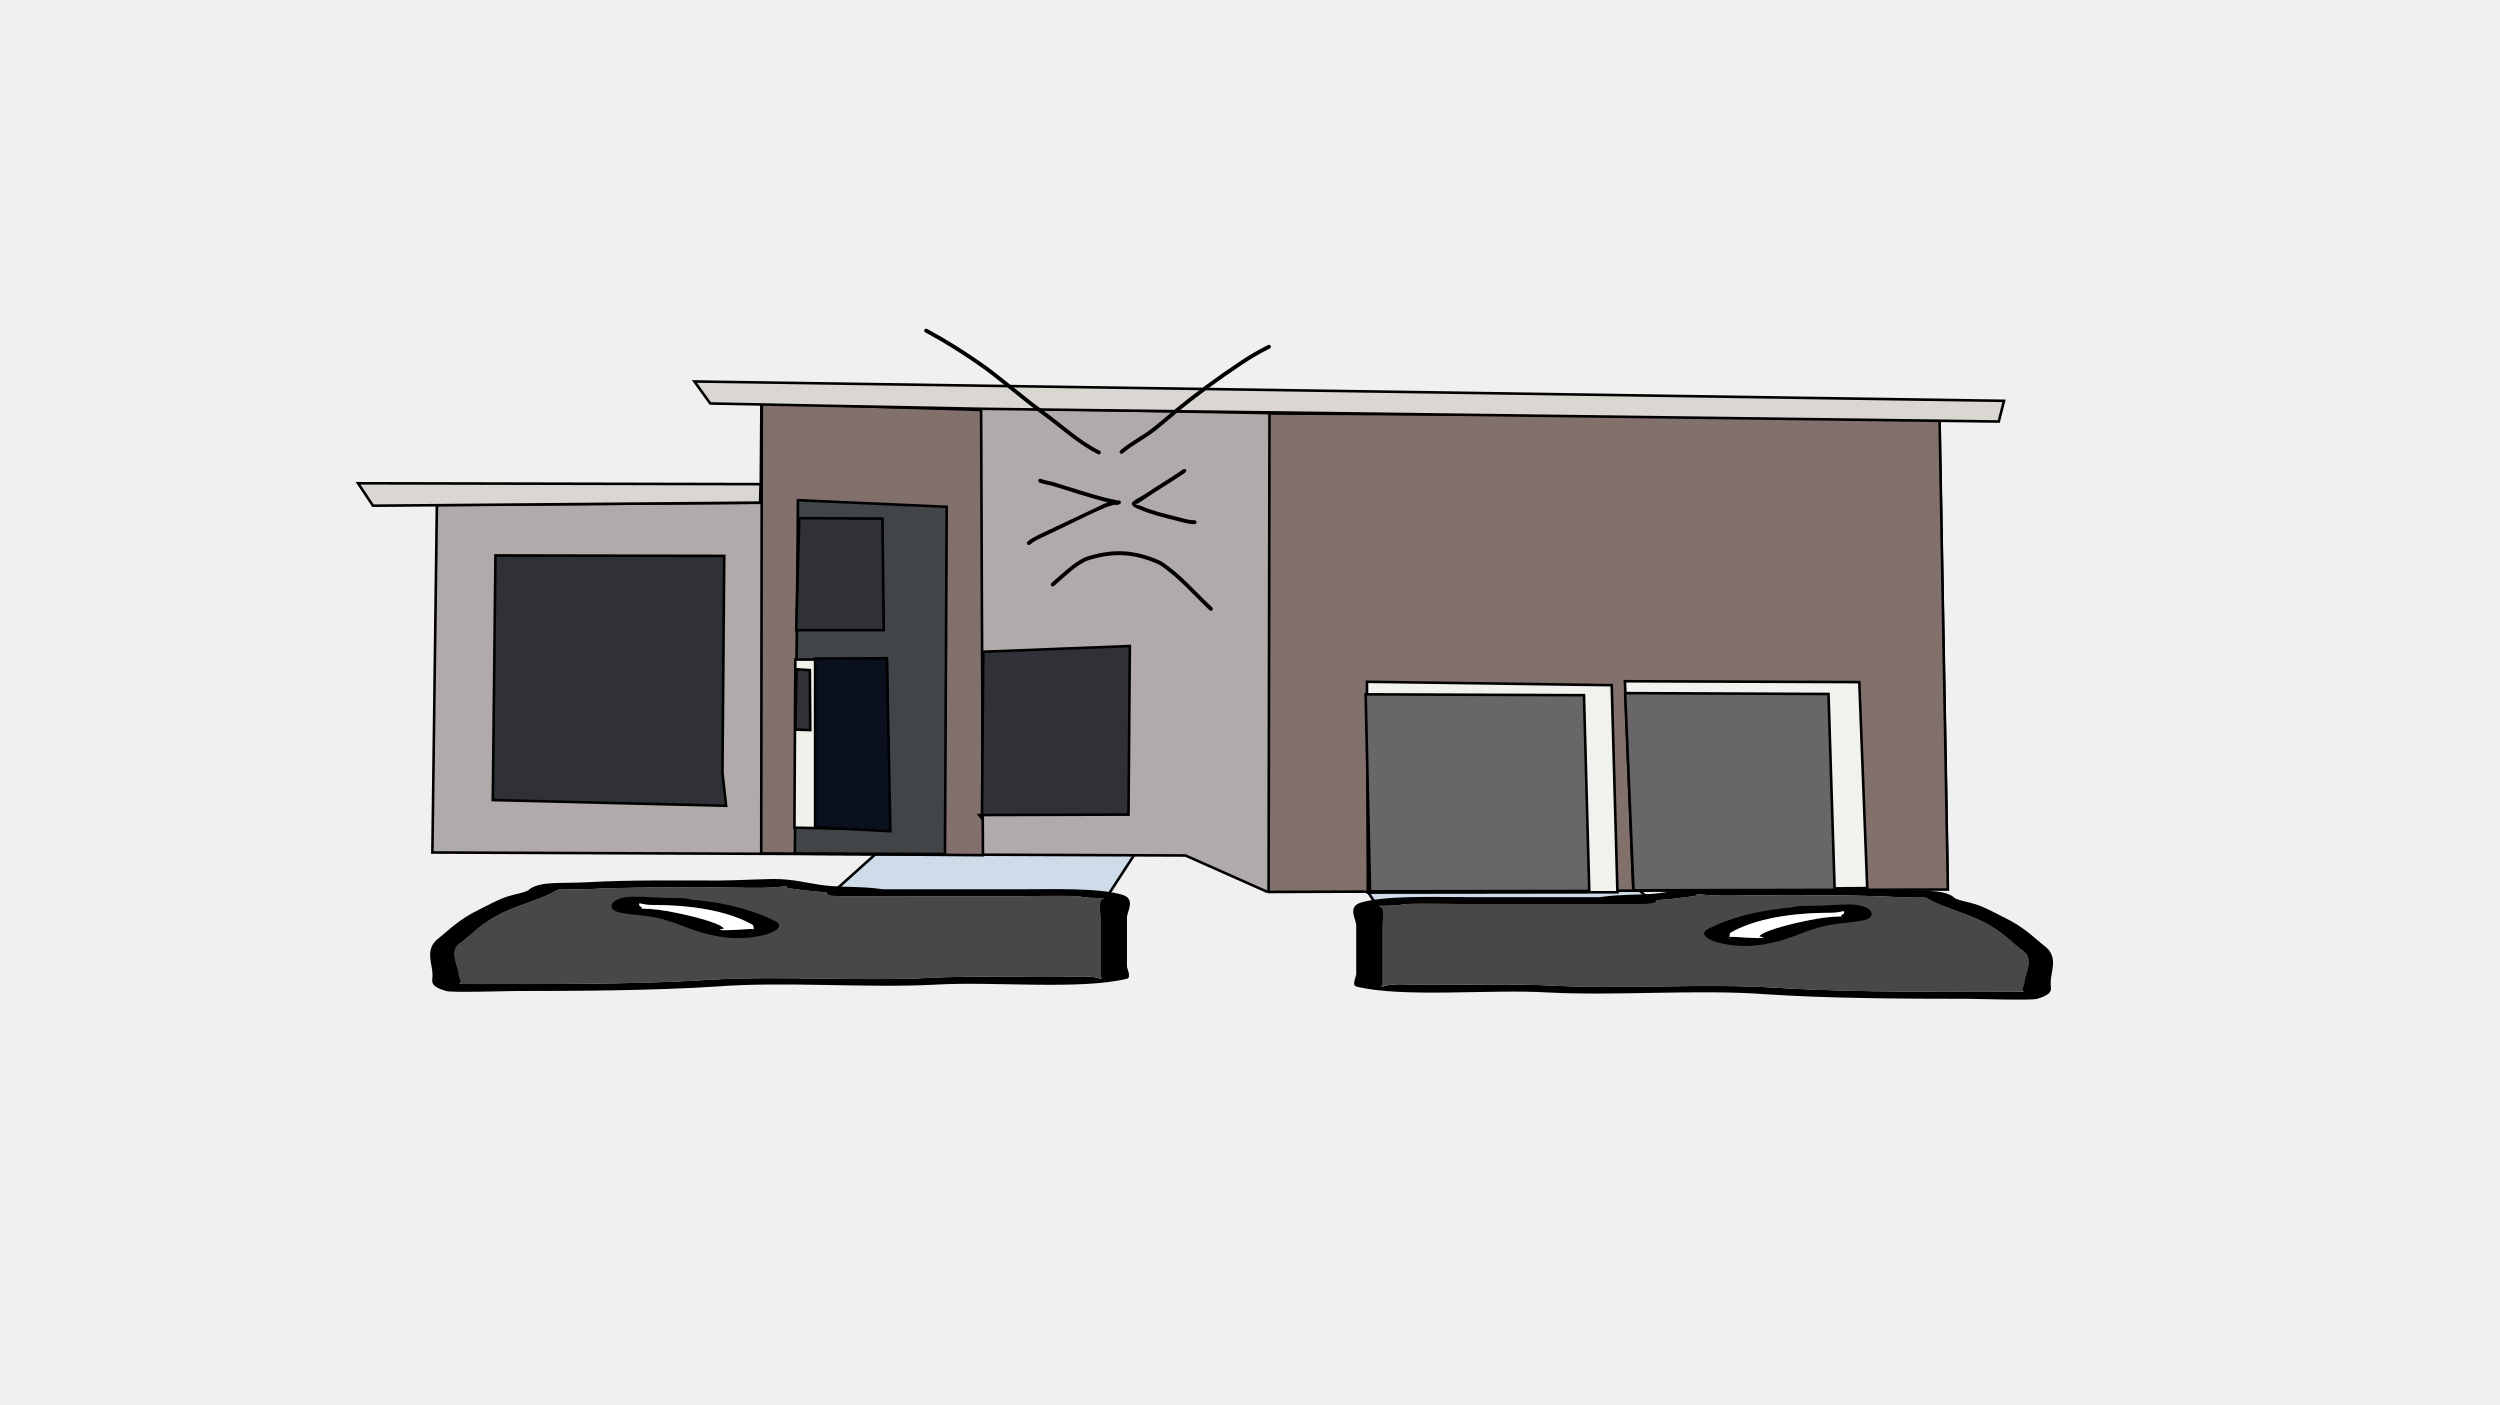
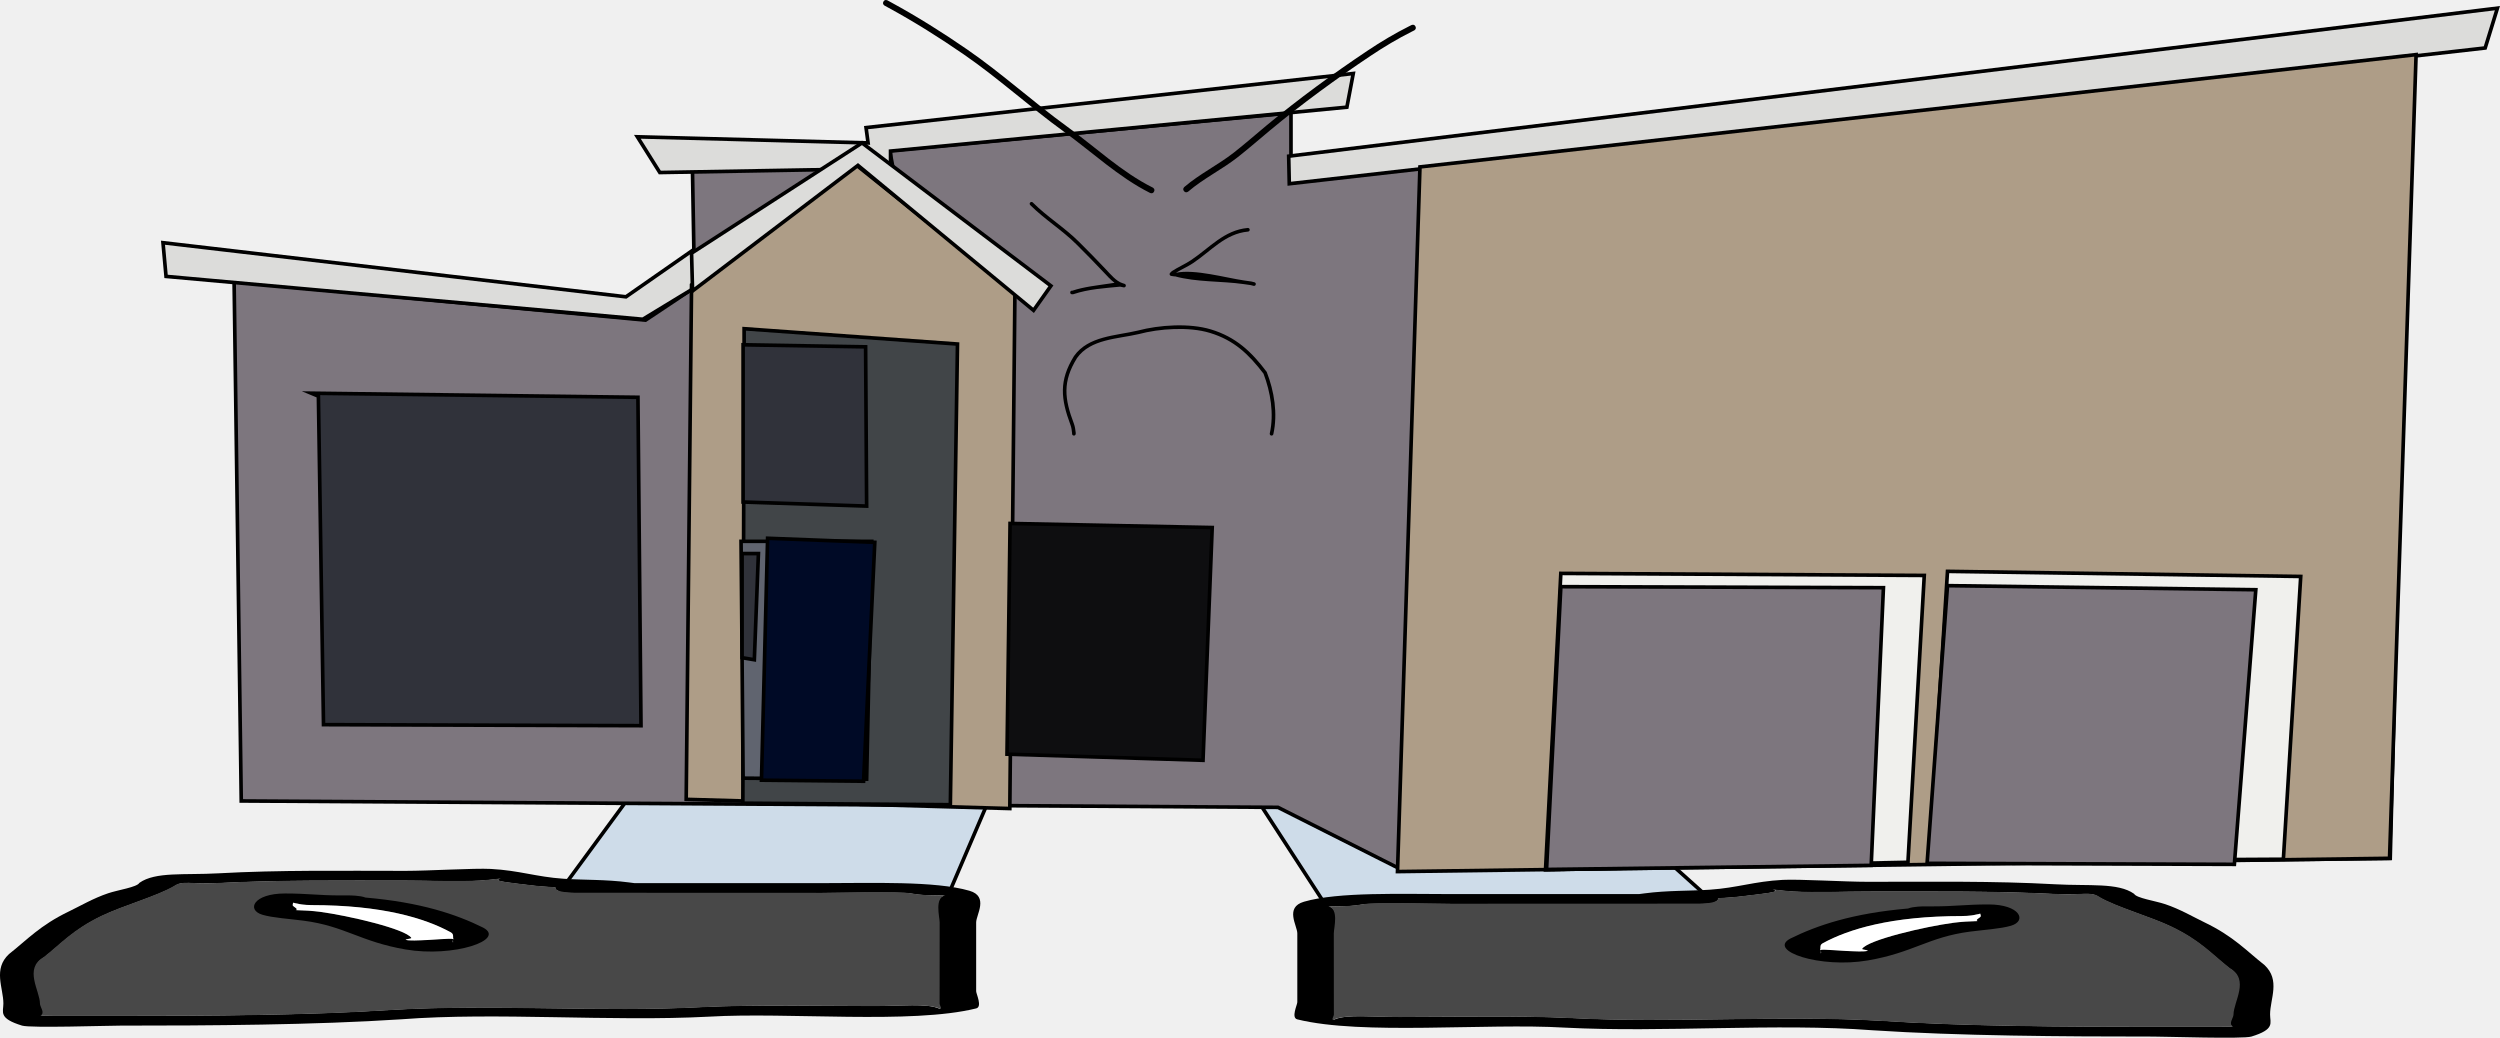
- <svg xmlns="http://www.w3.org/2000/svg" version="1.1" width="959.459" height="539.039" viewBox="0,0,959.459,539.039">
-   <g transform="translate(159.7297,89.51952)">
-     <g data-paper-data="{&quot;isPaintingLayer&quot;:true}" fill-rule="nonzero" stroke-linejoin="miter" stroke-miterlimit="10" stroke-dasharray="" stroke-dashoffset="0" style="mix-blend-mode: normal">
-       <path d="M-159.73,449.52v-539.039h959.459v539.039z" fill="none" stroke="#f00000" stroke-width="0" stroke-linecap="butt" />
-       <path d="M158.899,253.874l33.289,-29.892l93.013,-0.267l-19.582,30.159z" data-paper-data="{&quot;index&quot;:null}" fill="#cedce9" stroke="#000000" stroke-width="1" stroke-linecap="round" />
-       <path d="M367.931,256.874l-19.582,-30.159l93.013,0.267l33.289,29.892z" data-paper-data="{&quot;index&quot;:null}" fill="#cedce9" stroke="#000000" stroke-width="1" stroke-linecap="round" />
-       <path d="M483.498,255.307c-2.517,0.331 -4.992,0.52 -7.442,0.656c0.017,0.051 0.025,0.104 0.025,0.159c0,1.346 -5.125,1.346 -5.125,1.346c-22.636,0 -45.271,0 -67.907,0c-5.825,0 -20.318,-0.611 -24.615,0.194c-2.475,0.464 -4.246,0.418 -7.417,0.479c-0.358,0.007 -1.009,0.022 -1.584,0.031c3.066,0.575 1.584,5.888 1.584,7.373c0,6.282 0,12.563 0,18.845c0,1.122 0,2.243 0,3.365c0,0.449 -0.901,1.727 0,1.346c3.429,-1.45 10.122,-0.67 17.938,-0.673c15.406,-0.005 31.9,-0.438 47.031,0.29c27.631,1.451 57.338,-0.868 84.748,0.75c23.085,1.516 50.72,1.652 74.505,1.652c5.979,0 11.958,0 17.938,0c0.9,0 2.312,-0.032 3.775,-0.067c-1.471,-0.691 0.069,-2.36 0.069,-3.298c0,-3.505 4.473,-9.55 -1.018,-12.698c-4.852,-3.823 -7.922,-7.505 -15.837,-11.318c-5.84,-2.813 -14.932,-5.307 -19.764,-8.102c-2.343,-1.666 -4.44,-0.475 -12.069,-0.861c-16.881,-0.853 -33.812,-0.673 -51.251,-0.673c-6.357,0 -14.34,0.339 -20.5,0c-1.3,-0.072 -3.744,-0.338 -5.576,-0.555c3.35,0.68 -4.295,1.337 -7.507,1.759zM403.049,254.776c17.107,0 34.215,0 51.322,0c0.494,-0.065 0.987,-0.13 1.48,-0.194c6.5,-0.854 12.369,-0.627 17.938,-1.01c7.589,-0.521 12.129,-2.275 19.959,-2.692c4.498,-0.24 16.957,0.531 23.333,0.531c17.29,0 34.561,-0.26 51.251,0.673c9.376,0.524 17.299,-0.497 21.684,2.62c0.646,1.184 5.82,1.924 8.526,2.835c4.135,1.392 7.591,3.454 10.791,4.995c7.932,3.821 11.42,7.752 16.393,11.67c4.445,4.131 1.544,9.253 1.544,13.55c0,2.376 1.426,4.05 -5.125,6.057c-2.284,0.7 -23.388,0 -26.907,0c-24.533,0 -53.197,-0.171 -76.991,-1.733c-26.139,-2.007 -57.254,0.698 -84.272,-0.721c-21.772,-1.288 -55.379,2.143 -73.209,-2.257c-1.765,-0.436 0,-3.994 0,-4.711c0,-6.282 0,-12.563 0,-18.845c0,-2.1 -3.525,-7.114 1.822,-8.678c9.331,-2.729 26.795,-2.09 40.459,-2.09z" data-paper-data="{&quot;index&quot;:null}" fill="#000000" stroke="none" stroke-width="1" stroke-linecap="butt" />
-       <path d="M475.984,255.898c2.45,-0.136 4.955,-0.327 7.472,-0.658c3.213,-0.422 10.888,-1.08 7.538,-1.76c1.832,0.218 4.296,0.484 5.596,0.555c6.16,0.339 14.215,0.003 20.572,0.003c17.439,0 34.48,-0.161 51.36,0.692c7.629,0.385 9.742,-0.8 12.085,0.866c4.832,2.795 13.962,5.309 19.802,8.122c7.915,3.813 10.995,7.52 15.848,11.343c5.491,3.149 0.994,9.217 0.994,12.722c0,0.938 -1.55,2.613 -0.079,3.303c-1.462,0.035 -2.877,0.068 -3.777,0.068c-5.979,0 -11.969,0.004 -17.948,0.004c-23.785,0 -51.531,-0.113 -74.617,-1.629c-27.41,-1.617 -57.389,0.689 -85.019,-0.763c-15.131,-0.728 -31.672,-0.311 -47.078,-0.305c-7.815,0.003 -14.514,-0.78 -17.944,0.67c-0.901,0.381 -0.004,-0.899 -0.004,-1.348c0,-1.122 -0.009,-2.249 -0.009,-3.371c0,-6.282 -0.011,-12.601 -0.011,-18.882c0,-1.485 1.498,-6.811 -1.569,-7.386c0.575,-0.009 1.227,-0.024 1.585,-0.031c3.171,-0.061 4.946,-0.017 7.421,-0.481c4.296,-0.805 18.803,-0.201 24.628,-0.201c22.636,0 45.392,-0.027 68.028,-0.027c0,0 5.15,-0.002 5.15,-1.348c0,-0.055 -0.008,-0.108 -0.025,-0.159z" data-paper-data="{&quot;noHover&quot;:false,&quot;origItem&quot;:[&quot;Path&quot;,{&quot;applyMatrix&quot;:true,&quot;segments&quot;:[[[579.60736,595.76373],[0.95609,-0.20262],[0.00646,0.07548]],[[579.61718,596],[0,-0.08208],[0,2]],[[577.61718,598],[0,0],[-8.83333,0]],[[551.11718,598],[8.83333,0],[-2.27308,0]],[[541.51161,598.28885],[1.67648,-1.19621],[-0.96568,0.68904]],[[538.61718,599],[1.23739,-0.09027],[-0.13966,0.01019]],[[537.99901,599.04541],[0.22447,-0.0134],[1.19653,0.85421]],[[538.61718,610],[0,-2.20646],[0,9.33333]],[[538.61718,638],[0,-9.33333],[0,1.66667]],[[538.61718,643],[0,-1.66667],[0,0.66667]],[[538.61718,645],[-0.35177,0.56631],[1.33831,-2.15456]],[[545.61718,644],[-3.04994,0.00386],[6.01206,-0.00761]],[[563.97058,644.43107],[-5.90478,-1.08158],[10.78253,2.15651]],[[597.04254,645.54479],[-10.6965,-2.40266],[9.00888,2.25222]],[[626.11718,648],[-9.28168,0],[2.33333,0]],[[633.11718,648],[-2.33333,0],[0.35109,0]],[[634.59021,647.90091],[-0.5707,0.05184],[-0.57412,-1.02596]],[[634.61718,643],[0,1.39387],[0,-5.20707]],[[634.21982,624.13246],[2.14282,4.67827],[-1.8936,-5.6808]],[[628.03948,607.31672],[3.08887,5.66543],[-2.2791,-4.1802]],[[620.32688,595.27881],[1.8857,4.15235],[-0.91417,-2.47477]],[[615.61718,594],[2.9771,0.57275],[-6.58756,-1.26734]],[[595.61718,593],[6.8054,0],[-2.48058,0]],[[587.61718,593],[2.40395,0.50364],[-0.50743,-0.10631]],[[585.44122,592.1748],[0.71481,0.32365],[1.30749,1.01011]],[[582.51161,594.78885],[1.25365,-0.62682],[-0.98239,0.4912]]],&quot;closed&quot;:true}],&quot;index&quot;:null}" fill="#484848" stroke="none" stroke-width="1" stroke-linecap="butt" />
-       <path d="M547.832,260.833c0,-0.156 -0.071,-0.417 -0.139,-0.674c-0.264,0.104 -0.658,0.193 -1.164,0.269c-1.518,0.406 -3.822,0.406 -3.822,0.406c-19.521,0 -30.797,3.573 -37.698,7.332c-0.812,0.426 -0.74,0.94 -0.74,1.417c0,0.136 -0.049,0.351 -0.103,0.574c0.052,-0.072 0.18,-0.131 0.443,-0.169c1.159,-0.167 11.237,0.857 12.473,0.267c0.372,-0.177 -1.823,-0.21 -1.702,-0.41c1.489,-2.455 17.275,-6.169 25.035,-7.188c2.013,-0.264 4.278,-0.397 6.531,-0.458c-0.881,-0.36 0.886,-0.912 0.886,-1.366zM504.138,270.268c-0.116,0.479 -0.219,0.936 0.13,0.66c0.239,-0.188 -0.106,-0.453 -0.13,-0.66zM495.841,266.961c7.325,-3.627 17.067,-6.934 32.248,-8.235c1.426,-0.585 4.368,-0.585 4.368,-0.585h2.563c5.802,0 8.872,-0.531 15.105,-0.531c8.655,0 10.662,4.52 6.136,5.844c-2.856,0.835 -7.437,1.109 -11.261,1.612c-11.317,1.486 -15.516,5.757 -27.917,7.882c-13.143,2.252 -27.613,-2.639 -21.24,-5.986z" data-paper-data="{&quot;index&quot;:null}" fill="#000000" stroke="none" stroke-width="1" stroke-linecap="butt" />
-       <path d="M547.883,260.114c0.068,0.257 0.151,0.522 0.151,0.678c0,0.455 -1.746,1.015 -0.865,1.375c-2.252,0.061 -4.531,0.188 -6.544,0.453c-7.76,1.019 -23.623,4.714 -25.111,7.169c-0.121,0.2 1.83,0.351 1.458,0.528c-1.237,0.589 -11.401,-0.452 -12.56,-0.285c-0.262,0.038 -0.39,0.097 -0.442,0.169c0.054,-0.223 0.094,-0.442 0.094,-0.577c0,-0.477 -0.094,-1 0.718,-1.426c6.901,-3.759 18.583,-7.411 38.105,-7.411c0,0 2.314,0.003 3.833,-0.403c0.506,-0.076 0.9,-0.164 1.164,-0.269z" data-paper-data="{&quot;noHover&quot;:false,&quot;origItem&quot;:[&quot;Path&quot;,{&quot;applyMatrix&quot;:true,&quot;segments&quot;:[[[607.563,601.99816],[0.02649,0.38155],[-0.10299,0.15484]],[[607.10872,602.39727],[0.1976,-0.11227],[-0.59254,0.60273]],[[605.61718,603],[0,0],[-7.618,0]],[[590.90604,613.89443],[2.69308,-5.58508],[-0.31682,0.63364]],[[590.61718,616],[0,-0.70843],[0,0.20156]],[[590.57685,616.85325],[0.02106,-0.33136],[0.02013,-0.10671]],[[590.74964,616.60263],[-0.10238,0.05628],[0.45234,-0.24865]],[[595.61718,617],[-0.48256,0.87548],[0.14503,-0.26312]],[[594.95308,616.3906],[-0.04725,0.29671],[0.58086,-3.64773]],[[604.72276,605.71115],[-3.02833,1.51416],[0.78545,-0.39273]],[[607.27135,605.03032],[-0.87898,0.0905],[-0.34365,-0.53523]],[[607.61718,603],[0,0.6759],[0,-0.23192]]],&quot;closed&quot;:true}],&quot;index&quot;:null}" fill="#ffffff" stroke="none" stroke-width="1" stroke-linecap="butt" />
-       <g stroke="none" stroke-width="1" stroke-linecap="butt">
-         <path d="M150.051,252.307c-3.212,-0.422 -10.858,-1.08 -7.507,-1.759c-1.832,0.218 -4.276,0.484 -5.576,0.555c-6.16,0.339 -14.144,0 -20.5,0c-17.439,0 -34.37,-0.18 -51.251,0.673c-7.629,0.385 -9.726,-0.805 -12.069,0.861c-4.832,2.795 -13.924,5.289 -19.764,8.102c-7.915,3.813 -10.985,7.494 -15.837,11.318c-5.491,3.149 -1.018,9.194 -1.018,12.698c0,0.938 1.54,2.608 0.069,3.298c1.462,0.035 2.875,0.067 3.775,0.067c5.979,0 11.958,0 17.938,0c23.785,0 51.419,-0.137 74.505,-1.652c27.41,-1.617 57.117,0.702 84.748,-0.75c15.131,-0.728 31.625,-0.295 47.031,-0.29c7.816,0.003 14.508,-0.777 17.938,0.673c0.901,0.381 0,-0.897 0,-1.346c0,-1.122 0,-2.243 0,-3.365c0,-6.282 0,-12.563 0,-18.845c0,-1.485 -1.482,-6.798 1.584,-7.373c-0.575,-0.009 -1.226,-0.024 -1.584,-0.031c-3.171,-0.061 -4.942,-0.015 -7.417,-0.479c-4.296,-0.805 -18.79,-0.194 -24.615,-0.194c-22.636,0 -45.271,0 -67.907,0c0,0 -5.125,0 -5.125,-1.346c0,-0.055 0.009,-0.108 0.025,-0.159c-2.45,-0.136 -4.925,-0.326 -7.442,-0.656zM230.5,251.776c13.664,0 31.128,-0.639 40.459,2.09c5.347,1.564 1.822,6.578 1.822,8.678c0,6.282 0,12.563 0,18.845c0,0.717 1.765,4.276 0,4.711c-17.83,4.4 -51.436,0.969 -73.209,2.257c-27.018,1.419 -58.133,-1.285 -84.272,0.721c-23.793,1.562 -52.458,1.733 -76.991,1.733c-3.519,0 -24.622,0.7 -26.907,0c-6.551,-2.007 -5.125,-3.682 -5.125,-6.057c0,-4.297 -2.9,-9.419 1.544,-13.55c4.973,-3.919 8.461,-7.849 16.393,-11.67c3.2,-1.541 6.656,-3.603 10.791,-4.995c2.706,-0.911 7.879,-1.651 8.526,-2.835c4.385,-3.117 12.308,-2.096 21.684,-2.62c16.69,-0.933 33.961,-0.673 51.251,-0.673c6.376,0 18.835,-0.771 23.333,-0.531c7.83,0.417 12.37,2.171 19.959,2.692c5.569,0.382 11.438,0.156 17.938,1.01c0.493,0.065 0.987,0.13 1.48,0.194c17.107,0 34.215,0 51.322,0z" data-paper-data="{&quot;index&quot;:null}" fill="#000000" />
-         <path d="M157.565,252.898c-0.017,0.051 -0.025,0.104 -0.025,0.159c0,1.346 5.15,1.348 5.15,1.348c22.636,0 45.392,0.027 68.028,0.027c5.825,0 20.332,-0.604 24.628,0.201c2.475,0.464 4.25,0.42 7.421,0.481c0.358,0.007 1.009,0.022 1.585,0.031c-3.066,0.575 -1.569,5.901 -1.569,7.386c0,6.282 -0.011,12.601 -0.011,18.882c0,1.122 -0.009,2.249 -0.009,3.371c0,0.449 0.898,1.729 -0.004,1.348c-3.429,-1.45 -10.128,-0.668 -17.944,-0.67c-15.406,-0.005 -31.947,-0.422 -47.078,0.305c-27.631,1.451 -57.609,-0.854 -85.019,0.763c-23.085,1.516 -50.832,1.629 -74.617,1.629c-5.979,0 -11.969,-0.004 -17.948,-0.004c-0.9,0 -2.314,-0.033 -3.777,-0.068c1.471,-0.691 -0.079,-2.365 -0.079,-3.303c0,-3.505 -4.497,-9.573 0.994,-12.722c4.852,-3.823 7.932,-7.53 15.848,-11.343c5.84,-2.813 14.97,-5.327 19.802,-8.122c2.343,-1.666 4.456,-0.48 12.085,-0.866c16.881,-0.853 33.921,-0.692 51.36,-0.692c6.357,0 14.411,0.336 20.572,-0.003c1.3,-0.072 3.764,-0.338 5.596,-0.555c-3.351,0.68 4.325,1.338 7.538,1.76c2.517,0.331 5.022,0.522 7.472,0.658z" data-paper-data="{&quot;noHover&quot;:false,&quot;origItem&quot;:[&quot;Path&quot;,{&quot;applyMatrix&quot;:true,&quot;segments&quot;:[[[579.60736,595.76373],[0.95609,-0.20262],[0.00646,0.07548]],[[579.61718,596],[0,-0.08208],[0,2]],[[577.61718,598],[0,0],[-8.83333,0]],[[551.11718,598],[8.83333,0],[-2.27308,0]],[[541.51161,598.28885],[1.67648,-1.19621],[-0.96568,0.68904]],[[538.61718,599],[1.23739,-0.09027],[-0.13966,0.01019]],[[537.99901,599.04541],[0.22447,-0.0134],[1.19653,0.85421]],[[538.61718,610],[0,-2.20646],[0,9.33333]],[[538.61718,638],[0,-9.33333],[0,1.66667]],[[538.61718,643],[0,-1.66667],[0,0.66667]],[[538.61718,645],[-0.35177,0.56631],[1.33831,-2.15456]],[[545.61718,644],[-3.04994,0.00386],[6.01206,-0.00761]],[[563.97058,644.43107],[-5.90478,-1.08158],[10.78253,2.15651]],[[597.04254,645.54479],[-10.6965,-2.40266],[9.00888,2.25222]],[[626.11718,648],[-9.28168,0],[2.33333,0]],[[633.11718,648],[-2.33333,0],[0.35109,0]],[[634.59021,647.90091],[-0.5707,0.05184],[-0.57412,-1.02596]],[[634.61718,643],[0,1.39387],[0,-5.20707]],[[634.21982,624.13246],[2.14282,4.67827],[-1.8936,-5.6808]],[[628.03948,607.31672],[3.08887,5.66543],[-2.2791,-4.1802]],[[620.32688,595.27881],[1.8857,4.15235],[-0.91417,-2.47477]],[[615.61718,594],[2.9771,0.57275],[-6.58756,-1.26734]],[[595.61718,593],[6.8054,0],[-2.48058,0]],[[587.61718,593],[2.40395,0.50364],[-0.50743,-0.10631]],[[585.44122,592.1748],[0.71481,0.32365],[1.30749,1.01011]],[[582.51161,594.78885],[1.25365,-0.62682],[-0.98239,0.4912]]],&quot;closed&quot;:true}],&quot;index&quot;:null}" fill="#484848" />
-         <path d="M85.718,257.833c0,0.455 1.767,1.006 0.886,1.366c2.252,0.061 4.518,0.194 6.531,0.458c7.76,1.019 23.547,4.733 25.035,7.188c0.121,0.2 -2.073,0.233 -1.702,0.41c1.237,0.589 11.314,-0.435 12.473,-0.267c0.262,0.038 0.391,0.097 0.443,0.169c-0.054,-0.223 -0.103,-0.439 -0.103,-0.574c0,-0.477 0.072,-0.991 -0.74,-1.417c-6.901,-3.759 -18.176,-7.332 -37.698,-7.332c0,0 -2.304,0 -3.822,-0.406c-0.506,-0.076 -0.9,-0.164 -1.164,-0.269c-0.068,0.257 -0.139,0.518 -0.139,0.674zM129.281,267.928c0.35,0.276 0.247,-0.182 0.13,-0.66c-0.024,0.208 -0.369,0.472 -0.13,0.66zM137.708,263.961c6.373,3.347 -8.097,8.238 -21.24,5.986c-12.401,-2.125 -16.6,-6.396 -27.917,-7.882c-3.823,-0.502 -8.405,-0.776 -11.261,-1.612c-4.526,-1.324 -2.52,-5.844 6.136,-5.844c6.233,0 9.302,0.531 15.105,0.531h2.563c0,0 2.942,0 4.368,0.585c15.181,1.302 24.923,4.608 32.248,8.235z" data-paper-data="{&quot;index&quot;:null}" fill="#000000" />
-         <path d="M85.666,257.114c0.264,0.104 0.658,0.193 1.164,0.269c1.518,0.406 3.833,0.403 3.833,0.403c19.521,0 31.204,3.652 38.105,7.411c0.812,0.426 0.718,0.95 0.718,1.426c0,0.136 0.04,0.354 0.094,0.577c-0.052,-0.072 -0.179,-0.131 -0.442,-0.169c-1.159,-0.167 -11.324,0.874 -12.56,0.285c-0.372,-0.177 1.579,-0.329 1.458,-0.528c-1.488,-2.455 -17.351,-6.15 -25.111,-7.169c-2.013,-0.264 -4.291,-0.392 -6.544,-0.453c0.881,-0.36 -0.865,-0.92 -0.865,-1.375c0,-0.156 0.083,-0.421 0.151,-0.678z" data-paper-data="{&quot;noHover&quot;:false,&quot;origItem&quot;:[&quot;Path&quot;,{&quot;applyMatrix&quot;:true,&quot;segments&quot;:[[[607.563,601.99816],[0.02649,0.38155],[-0.10299,0.15484]],[[607.10872,602.39727],[0.1976,-0.11227],[-0.59254,0.60273]],[[605.61718,603],[0,0],[-7.618,0]],[[590.90604,613.89443],[2.69308,-5.58508],[-0.31682,0.63364]],[[590.61718,616],[0,-0.70843],[0,0.20156]],[[590.57685,616.85325],[0.02106,-0.33136],[0.02013,-0.10671]],[[590.74964,616.60263],[-0.10238,0.05628],[0.45234,-0.24865]],[[595.61718,617],[-0.48256,0.87548],[0.14503,-0.26312]],[[594.95308,616.3906],[-0.04725,0.29671],[0.58086,-3.64773]],[[604.72276,605.71115],[-3.02833,1.51416],[0.78545,-0.39273]],[[607.27135,605.03032],[-0.87898,0.0905],[-0.34365,-0.53523]],[[607.61718,603],[0,0.6759],[0,-0.23192]]],&quot;closed&quot;:true}],&quot;index&quot;:null}" fill="#ffffff" />
-       </g>
+ <svg xmlns="http://www.w3.org/2000/svg" version="1.1" width="684.91" height="284.296" viewBox="0,0,684.91,284.296">
+   <g transform="translate(1.11169,-77.68017)">
+     <g stroke-miterlimit="10">
+       <path d="M152.437,321.727l33.289,-45.346l93.013,-0.405l-19.582,45.751z" fill="#cedce9" stroke="#000000" stroke-width="1" stroke-linecap="round" />
+       <path d="M143.59,320.16c-3.212,-0.422 -10.858,-1.08 -7.507,-1.759c-1.832,0.218 -4.276,0.484 -5.576,0.555c-6.16,0.339 -14.144,0 -20.5,0c-17.439,0 -34.37,-0.18 -51.251,0.673c-7.629,0.385 -9.726,-0.805 -12.069,0.861c-4.832,2.795 -13.924,5.289 -19.764,8.102c-7.915,3.813 -10.985,7.494 -15.837,11.318c-5.491,3.149 -1.018,9.194 -1.018,12.698c0,0.938 1.54,2.608 0.069,3.298c1.462,0.035 2.875,0.067 3.775,0.067c5.979,0 11.958,0 17.938,0c23.785,0 51.419,-0.137 74.505,-1.652c27.41,-1.617 57.117,0.702 84.748,-0.75c15.131,-0.728 31.625,-0.295 47.031,-0.29c7.816,0.003 14.508,-0.777 17.938,0.673c0.901,0.381 0,-0.897 0,-1.346c0,-1.122 0,-2.243 0,-3.365c0,-6.282 0,-12.563 0,-18.845c0,-1.485 -1.482,-6.798 1.584,-7.373c-0.575,-0.009 -1.226,-0.024 -1.584,-0.031c-3.171,-0.061 -4.942,-0.015 -7.417,-0.479c-4.296,-0.805 -18.79,-0.194 -24.615,-0.194c-22.636,0 -45.271,0 -67.907,0c0,0 -5.125,0 -5.125,-1.346c0,-0.055 0.009,-0.108 0.025,-0.159c-2.45,-0.136 -4.925,-0.326 -7.442,-0.656zM224.039,319.629c13.664,0 31.128,-0.639 40.459,2.09c5.347,1.564 1.822,6.578 1.822,8.678c0,6.282 0,12.563 0,18.845c0,0.717 1.765,4.276 0,4.711c-17.83,4.4 -51.436,0.969 -73.209,2.257c-27.018,1.419 -58.133,-1.285 -84.272,0.721c-23.793,1.562 -52.458,1.733 -76.991,1.733c-3.519,0 -24.622,0.7 -26.907,0c-6.551,-2.007 -5.125,-3.682 -5.125,-6.057c0,-4.297 -2.9,-9.419 1.544,-13.55c4.973,-3.919 8.461,-7.849 16.393,-11.67c3.2,-1.541 6.656,-3.603 10.791,-4.995c2.706,-0.911 7.879,-1.651 8.526,-2.835c4.385,-3.117 12.308,-2.096 21.684,-2.62c16.69,-0.933 33.961,-0.673 51.251,-0.673c6.376,0 18.835,-0.771 23.333,-0.531c7.83,0.417 12.37,2.171 19.959,2.692c5.569,0.382 11.438,0.156 17.938,1.01c0.493,0.065 0.987,0.13 1.48,0.194c17.107,0 34.215,0 51.322,0z" fill="#000000" stroke="none" stroke-width="1" stroke-linecap="butt" />
+       <path d="M151.103,320.751c-0.017,0.051 -0.025,0.104 -0.025,0.159c0,1.346 5.15,1.348 5.15,1.348c22.636,0 45.392,0.027 68.028,0.027c5.825,0 20.332,-0.604 24.628,0.201c2.475,0.464 4.25,0.42 7.421,0.481c0.358,0.007 1.009,0.022 1.585,0.031c-3.066,0.575 -1.569,5.901 -1.569,7.386c0,6.282 -0.011,12.601 -0.011,18.882c0,1.122 -0.009,2.249 -0.009,3.371c0,0.449 0.898,1.729 -0.004,1.348c-3.429,-1.45 -10.128,-0.668 -17.944,-0.67c-15.406,-0.005 -31.947,-0.422 -47.078,0.305c-27.631,1.451 -57.609,-0.854 -85.019,0.763c-23.085,1.516 -50.832,1.629 -74.617,1.629c-5.979,0 -11.969,-0.004 -17.948,-0.004c-0.9,0 -2.314,-0.033 -3.777,-0.068c1.471,-0.691 -0.079,-2.365 -0.079,-3.303c0,-3.505 -4.497,-9.573 0.994,-12.722c4.852,-3.823 7.932,-7.53 15.848,-11.343c5.84,-2.813 14.97,-5.327 19.802,-8.122c2.343,-1.666 4.456,-0.48 12.085,-0.866c16.881,-0.853 33.921,-0.692 51.36,-0.692c6.357,0 14.411,0.336 20.572,-0.003c1.3,-0.072 3.764,-0.338 5.596,-0.555c-3.351,0.68 4.325,1.338 7.538,1.76c2.517,0.331 5.022,0.522 7.472,0.658z" fill="#484848" stroke="none" stroke-width="1" stroke-linecap="butt" />
+       <path d="M79.256,325.686c0,0.455 1.767,1.006 0.886,1.366c2.252,0.061 4.518,0.194 6.531,0.458c7.76,1.019 23.547,4.733 25.035,7.188c0.121,0.2 -2.073,0.233 -1.702,0.41c1.237,0.589 11.314,-0.435 12.473,-0.267c0.262,0.038 0.391,0.097 0.443,0.169c-0.054,-0.223 -0.103,-0.439 -0.103,-0.574c0,-0.477 0.072,-0.991 -0.74,-1.417c-6.901,-3.759 -18.176,-7.332 -37.698,-7.332c0,0 -2.304,0 -3.822,-0.406c-0.506,-0.076 -0.9,-0.164 -1.164,-0.269c-0.068,0.257 -0.139,0.518 -0.139,0.674zM122.819,335.782c0.35,0.276 0.247,-0.182 0.13,-0.66c-0.024,0.208 -0.369,0.472 -0.13,0.66zM131.247,331.814c6.373,3.347 -8.097,8.238 -21.24,5.986c-12.401,-2.125 -16.6,-6.396 -27.917,-7.882c-3.823,-0.502 -8.405,-0.776 -11.261,-1.612c-4.526,-1.324 -2.52,-5.844 6.136,-5.844c6.233,0 9.302,0.531 15.105,0.531h2.563c0,0 2.942,0 4.368,0.585c15.181,1.302 24.923,4.608 32.248,8.235z" fill="#000000" stroke="none" stroke-width="1" stroke-linecap="butt" />
+       <path d="M79.205,324.967c0.264,0.104 0.658,0.193 1.164,0.269c1.518,0.406 3.833,0.403 3.833,0.403c19.521,0 31.204,3.652 38.105,7.411c0.812,0.426 0.718,0.95 0.718,1.426c0,0.136 0.04,0.354 0.094,0.577c-0.052,-0.072 -0.179,-0.131 -0.442,-0.169c-1.159,-0.167 -11.324,0.874 -12.56,0.285c-0.372,-0.177 1.579,-0.329 1.458,-0.528c-1.488,-2.455 -17.351,-6.15 -25.111,-7.169c-2.013,-0.264 -4.291,-0.392 -6.544,-0.453c0.881,-0.36 -0.865,-0.92 -0.865,-1.375c0,-0.156 0.083,-0.421 0.151,-0.678z" fill="#ffffff" stroke="none" stroke-width="1" stroke-linecap="butt" />
+       <path d="M361.47,324.727l-19.582,-30.159l93.013,0.267l33.289,29.892z" fill="#cedce9" stroke="#000000" stroke-width="1" stroke-linecap="round" />
+       <path d="M477.037,323.16c-2.517,0.331 -4.992,0.52 -7.442,0.656c0.017,0.051 0.025,0.104 0.025,0.159c0,1.346 -5.125,1.346 -5.125,1.346c-22.636,0 -45.271,0 -67.907,0c-5.825,0 -20.318,-0.611 -24.615,0.194c-2.475,0.464 -4.246,0.418 -7.417,0.479c-0.358,0.007 -1.009,0.022 -1.584,0.031c3.066,0.575 1.584,5.888 1.584,7.373c0,6.282 0,12.563 0,18.845c0,1.122 0,2.243 0,3.365c0,0.449 -0.901,1.727 0,1.346c3.429,-1.45 10.122,-0.67 17.938,-0.673c15.406,-0.005 31.9,-0.438 47.031,0.29c27.631,1.451 57.338,-0.868 84.748,0.75c23.085,1.516 50.72,1.652 74.505,1.652c5.979,0 11.958,0 17.938,0c0.9,0 2.312,-0.032 3.775,-0.067c-1.471,-0.691 0.069,-2.36 0.069,-3.298c0,-3.505 4.473,-9.55 -1.018,-12.698c-4.852,-3.823 -7.922,-7.505 -15.837,-11.318c-5.84,-2.813 -14.932,-5.307 -19.764,-8.102c-2.343,-1.666 -4.44,-0.475 -12.069,-0.861c-16.881,-0.853 -33.812,-0.673 -51.251,-0.673c-6.357,0 -14.34,0.339 -20.5,0c-1.3,-0.072 -3.744,-0.338 -5.576,-0.555c3.35,0.68 -4.295,1.337 -7.507,1.759zM396.588,322.629c17.107,0 34.215,0 51.322,0c0.494,-0.065 0.987,-0.13 1.48,-0.194c6.5,-0.854 12.369,-0.627 17.938,-1.01c7.589,-0.521 12.129,-2.275 19.959,-2.692c4.498,-0.24 16.957,0.531 23.333,0.531c17.29,0 34.561,-0.26 51.251,0.673c9.376,0.524 17.299,-0.497 21.684,2.62c0.646,1.184 5.82,1.924 8.526,2.835c4.135,1.392 7.591,3.454 10.791,4.995c7.932,3.821 11.42,7.752 16.393,11.67c4.445,4.131 1.544,9.253 1.544,13.55c0,2.376 1.426,4.05 -5.125,6.057c-2.284,0.7 -23.388,0 -26.907,0c-24.533,0 -53.197,-0.171 -76.991,-1.733c-26.139,-2.007 -57.254,0.698 -84.272,-0.721c-21.772,-1.288 -55.379,2.143 -73.209,-2.257c-1.765,-0.436 0,-3.994 0,-4.711c0,-6.282 0,-12.563 0,-18.845c0,-2.1 -3.525,-7.114 1.822,-8.678c9.331,-2.729 26.795,-2.09 40.459,-2.09z" fill="#000000" stroke="none" stroke-width="1" stroke-linecap="butt" />
+       <path d="M469.523,323.751c2.45,-0.136 4.955,-0.327 7.472,-0.658c3.213,-0.422 10.888,-1.08 7.538,-1.76c1.832,0.218 4.296,0.484 5.596,0.555c6.16,0.339 14.215,0.003 20.572,0.003c17.439,0 34.48,-0.161 51.36,0.692c7.629,0.385 9.742,-0.8 12.085,0.866c4.832,2.795 13.962,5.309 19.802,8.122c7.915,3.813 10.995,7.52 15.848,11.343c5.491,3.149 0.994,9.217 0.994,12.722c0,0.938 -1.55,2.613 -0.079,3.303c-1.462,0.035 -2.877,0.068 -3.777,0.068c-5.979,0 -11.969,0.004 -17.948,0.004c-23.785,0 -51.531,-0.113 -74.617,-1.629c-27.41,-1.617 -57.389,0.689 -85.019,-0.763c-15.131,-0.728 -31.672,-0.311 -47.078,-0.305c-7.815,0.003 -14.514,-0.78 -17.944,0.67c-0.901,0.381 -0.004,-0.899 -0.004,-1.348c0,-1.122 -0.009,-2.249 -0.009,-3.371c0,-6.282 -0.011,-12.601 -0.011,-18.882c0,-1.485 1.498,-6.811 -1.569,-7.386c0.575,-0.009 1.227,-0.024 1.585,-0.031c3.171,-0.061 4.946,-0.017 7.421,-0.481c4.296,-0.805 18.803,-0.201 24.628,-0.201c22.636,0 45.392,-0.027 68.028,-0.027c0,0 5.15,-0.002 5.15,-1.348c0,-0.055 -0.008,-0.108 -0.025,-0.159z" fill="#484848" stroke="none" stroke-width="1" stroke-linecap="butt" />
+       <path d="M541.371,328.686c0,-0.156 -0.071,-0.417 -0.139,-0.674c-0.264,0.104 -0.658,0.193 -1.164,0.269c-1.518,0.406 -3.822,0.406 -3.822,0.406c-19.521,0 -30.797,3.573 -37.698,7.332c-0.812,0.426 -0.74,0.94 -0.74,1.417c0,0.136 -0.049,0.351 -0.103,0.574c0.052,-0.072 0.18,-0.131 0.443,-0.169c1.159,-0.167 11.237,0.857 12.473,0.267c0.372,-0.177 -1.823,-0.21 -1.702,-0.41c1.489,-2.455 17.275,-6.169 25.035,-7.188c2.013,-0.264 4.278,-0.397 6.531,-0.458c-0.881,-0.36 0.886,-0.912 0.886,-1.366zM497.677,338.121c-0.116,0.479 -0.219,0.936 0.13,0.66c0.239,-0.188 -0.106,-0.453 -0.13,-0.66zM489.38,334.814c7.325,-3.627 17.067,-6.934 32.248,-8.235c1.426,-0.585 4.368,-0.585 4.368,-0.585h2.563c5.802,0 8.872,-0.531 15.105,-0.531c8.655,0 10.662,4.52 6.136,5.844c-2.856,0.835 -7.437,1.109 -11.261,1.612c-11.317,1.486 -15.516,5.757 -27.917,7.882c-13.143,2.252 -27.613,-2.639 -21.24,-5.986z" fill="#000000" stroke="none" stroke-width="1" stroke-linecap="butt" />
+       <path d="M541.422,327.967c0.068,0.257 0.151,0.522 0.151,0.678c0,0.455 -1.746,1.015 -0.865,1.375c-2.252,0.061 -4.531,0.188 -6.544,0.453c-7.76,1.019 -23.623,4.714 -25.111,7.169c-0.121,0.2 1.83,0.351 1.458,0.528c-1.237,0.589 -11.401,-0.452 -12.56,-0.285c-0.262,0.038 -0.39,0.097 -0.442,0.169c0.054,-0.223 0.094,-0.442 0.094,-0.577c0,-0.477 -0.094,-1 0.718,-1.426c6.901,-3.759 18.583,-7.411 38.105,-7.411c0,0 2.314,0.003 3.833,-0.403c0.506,-0.076 0.9,-0.164 1.164,-0.269z" fill="#ffffff" stroke="none" stroke-width="1" stroke-linecap="butt" />
      <g>
-         <g stroke="#000000" stroke-width="1" stroke-linecap="round">
-           <path d="M6.214,237.655l1.721,-133.358l124.253,-0.86l0.287,-37.857l259.26,4.589l192.868,1.434l3.155,179.245l-261.554,1.721l-30.974,-13.766z" fill="#b0aaaa" />
-           <path d="M132.411,237.995l0.234,-172.75l84.154,2.571l0.701,170.88z" fill="#82706c" />
-           <path d="M145.328,238.018l1.183,-135.566l57.098,2.534l-0.676,133.285z" fill="#414548" />
-           <path d="M181.479,228.811l-36.32,-0.676l0.338,-64.531h35.137z" fill="#f0f1ea" />
-           <path d="M180.634,163.098l1.351,66.389l-28.887,-1.52v-64.742z" fill="#0b101f" />
-           <path d="M146.004,167.363l5.068,0.338l0.169,22.974l-5.744,-0.169z" fill="#2f3137" />
-           <path d="M147.017,109.336l31.928,0.169l0.507,42.824h-33.617z" fill="#2f3137" />
-           <path d="M118.933,219.731l-89.532,-2.196l1.014,-93.882l87.801,0.169l-0.676,83.282z" fill="#2f3137" />
-           <path d="M217.123,224.63l0.507,-64.024l56.253,-2.196l-0.507,64.7l-57.267,0.169z" fill="#2f3137" />
-           <path d="M327.138,252.799l0.338,-183.626l257.153,1.351l3.21,181.346z" fill="#82706c" />
-           <path d="M365.231,253.052l-0.338,-80.917l93.925,1.309l2.196,79.481z" fill="#f1f2ee" />
-           <path d="M366.076,252.546l-1.689,-75.596l83.789,0.338l2.027,75.131z" fill="#686669" />
-           <path d="M467.096,252.039l-3.21,-80.115l89.955,0.338l3.041,79.059z" fill="#f1f2ee" />
-           <path d="M467.18,252.166l-3.21,-75.68l78.045,0.338l2.365,75.174z" fill="#686669" />
-           <path d="M131.982,103.381l-148.565,1.183l-5.744,-8.615l154.486,0.338z" fill="#dad6d1" />
-           <path d="M216.413,67.357l-103.554,-2.027l-6.081,-8.446l502.607,7.433l-2.027,7.94z" fill="#dad6d1" />
-         </g>
-         <path d="M195.068,37.016c0.359,-0.658 1.018,-0.299 1.018,-0.299l0.889,0.485c6.642,3.623 12.838,7.519 19.067,11.814c8.638,5.956 16.424,13.088 24.936,19.245c7.038,5.091 13.587,11.339 21.343,15.202c0,0 0.671,0.335 0.335,1.006c-0.335,0.671 -1.006,0.335 -1.006,0.335c-7.829,-3.931 -14.436,-10.182 -21.551,-15.328c-8.502,-6.15 -16.28,-13.277 -24.908,-19.226c-6.186,-4.266 -12.336,-8.133 -18.934,-11.732l-0.889,-0.485c0,0 -0.658,-0.359 -0.299,-1.018z" fill="#000000" stroke="none" stroke-width="0.5" stroke-linecap="butt" />
-         <path d="M327.944,43.22c0.336,0.671 -0.334,1.007 -0.334,1.007l-0.526,0.264c-3.538,1.772 -6.974,3.823 -10.261,6.022c-8.712,5.829 -17.132,11.962 -25.199,18.663c-2.696,2.24 -5.341,4.567 -8.101,6.728c-3.926,3.074 -8.553,5.319 -12.32,8.549c0,0 -0.569,0.488 -1.058,-0.081c-0.488,-0.569 0.081,-1.058 0.081,-1.058c3.792,-3.25 8.438,-5.507 12.386,-8.602c2.742,-2.15 5.372,-4.463 8.053,-6.69c8.107,-6.734 16.569,-12.898 25.323,-18.755c3.338,-2.234 6.83,-4.315 10.423,-6.116l0.526,-0.264c0,0 0.671,-0.336 1.007,0.334z" fill="#000000" stroke="none" stroke-width="0.5" stroke-linecap="butt" />
-         <path d="M243.788,135.338c-0.53,-0.53 0,-1.061 0,-1.061l0.333,-0.33c3.881,-3.338 7.993,-7.442 12.608,-9.609c10.392,-3.477 19.105,-3.052 29.077,1.495c7.25,4.567 13.435,11.909 19.7,17.76c0,0 0.548,0.512 0.036,1.06c-0.512,0.548 -1.06,0.036 -1.06,0.036c-6.173,-5.765 -12.266,-13.01 -19.39,-17.537c-9.577,-4.339 -17.829,-4.735 -27.807,-1.422c-4.447,2.097 -8.445,6.129 -12.187,9.353l-0.251,0.254c0,0 -0.53,0.53 -1.061,0z" fill="#000000" stroke="none" stroke-width="0.5" stroke-linecap="butt" />
-         <path d="M299.473,110.887c0,0.75 -0.75,0.75 -0.75,0.75h-0.146c-2.341,-0.009 -4.663,-0.779 -6.923,-1.346c-4.757,-1.193 -9.841,-2.396 -14.327,-4.381c-0.826,-0.375 -2.698,-0.938 -2.686,-2.261c0.009,-0.886 4.24,-2.992 4.967,-3.484c4.857,-3.284 9.97,-6.237 14.746,-9.583c0,0 0.614,-0.43 1.045,0.184c0.43,0.614 -0.184,1.045 -0.184,1.045c-4.787,3.348 -9.901,6.307 -14.766,9.597c-0.015,0.01 -2.506,1.675 -2.513,1.679c-0.428,0.271 -0.835,0.587 -1.303,0.78c-0.155,0.064 -0.566,-0.191 -0.503,-0.035c0.242,0.599 1.213,0.45 1.806,0.707c4.394,1.962 9.415,3.126 14.082,4.297c2.126,0.533 4.356,1.31 6.559,1.301h0.146c0,0 0.75,0 0.75,0.75z" fill="#000000" stroke="none" stroke-width="0.5" stroke-linecap="butt" />
-         <path d="M234.598,119.439c-0.53,-0.53 0,-1.061 0,-1.061l0.201,-0.196c2.338,-1.901 5.334,-2.979 8.025,-4.325c6.177,-2.882 12.327,-5.803 18.489,-8.717c1.193,-0.564 2.684,-1.415 4.178,-1.859c-0.487,-0.111 -0.973,-0.222 -1.46,-0.334c-6.642,-1.758 -13.086,-3.88 -19.628,-5.925c-1.732,-0.541 -3.469,-0.658 -5.178,-1.338c0,0 -0.696,-0.279 -0.418,-0.975c0.279,-0.696 0.975,-0.418 0.975,-0.418c1.655,0.666 3.348,0.766 5.032,1.288c6.529,2.024 12.952,4.157 19.576,5.911c1.437,0.33 2.872,0.66 4.315,0.962l1.055,0.102c0.384,0.033 0.686,0.355 0.686,0.747c0,0.357 -0.249,0.656 -0.583,0.731l-1.44,0.36l-0.068,-0.274c-1.216,0.368 -2.395,0.556 -3.722,1.109c-7.16,2.985 -14.121,6.699 -21.156,9.98c-2.57,1.285 -5.508,2.304 -7.728,4.135l-0.091,0.096c0,0 -0.53,0.53 -1.061,0z" fill="#000000" stroke="none" stroke-width="0.5" stroke-linecap="butt" />
+         <path d="M64.983,297.116l-1.958,-142.291l112.714,10.558l13.425,-8.95l-0.559,-31.884l54.889,-1.119l-0.839,-4.475l109.917,-10.348v19.019l306.748,-34.471l-5.594,219.695l-270.878,3.077l-33.842,-17.061z" fill="#7d767e" stroke="#000000" stroke-width="1" stroke-linecap="round" />
+         <path d="M351.943,120.47l331.15,-40.555l-3.356,10.908l-327.632,37.198z" fill="#dcdcda" stroke="#000000" stroke-width="1" stroke-linecap="round" />
+         <path d="M367.885,107.045l-125.02,12.027v4.755l-63.209,1.119l-6.153,-9.789l63.209,1.678l-0.559,-4.195l133.481,-14.823z" fill="#dcdcda" stroke="#000000" stroke-width="1" stroke-linecap="round" />
+         <path d="M189.257,156.48l-14.264,8.67l-130.614,-11.747l-0.839,-9.23l126.838,14.823l18.459,-12.866z" fill="#dcdcda" stroke="#000000" stroke-width="1" stroke-linecap="round" />
+         <path d="M233.587,122.988l43.352,34.681l-1.398,141.522l-88.661,-2.517l1.468,-140.963z" fill="#ae9d87" stroke="#000000" stroke-width="1" stroke-linecap="round" />
+         <path d="M202.402,297.723l0.35,-123.272v-6.713l58.455,4.195l-1.958,126.209z" fill="#414548" stroke="#000000" stroke-width="1" stroke-linecap="round" />
+         <path d="M201.912,225.983h35.8l-1.398,65.167l-33.842,-0.28z" fill="#60646f" stroke="#000000" stroke-width="1" stroke-linecap="round" />
+         <path d="M207.506,291.43l1.678,-66.286l29.367,1.119l-3.077,65.447z" fill="#000a26" stroke="#000000" stroke-width="1" stroke-linecap="round" />
+         <path d="M202.192,229.339h4.475l-1.119,29.088l-3.356,-0.559z" fill="#30323a" stroke="#000000" stroke-width="1" stroke-linecap="round" />
+         <path d="M202.472,172.143l33.563,0.559l0.28,43.631l-33.842,-1.119z" fill="#30323a" stroke="#000000" stroke-width="1" stroke-linecap="round" />
+         <path d="M275.61,221.088l55.378,1.119l-2.517,63.769l-53.7,-1.678z" fill="#0e0e10" stroke="#000000" stroke-width="1" stroke-linecap="round" />
+         <path d="M381.752,316.462l6.153,-193.054l272.905,-30.766l-7.272,220.184z" fill="#ae9d87" stroke="#000000" stroke-width="1" stroke-linecap="round" />
+         <path d="M422.306,315.972l4.195,-81.203l99.569,0.559l-4.475,78.592z" fill="#f0f0ed" stroke="#000000" stroke-width="1" stroke-linecap="round" />
+         <path d="M422.586,315.879l3.916,-77.474l88.381,0.28l-3.356,76.075z" fill="#7d767e" stroke="#000000" stroke-width="1" stroke-linecap="round" />
+         <path d="M527.399,313.641l5.034,-79.431l96.772,1.398l-4.755,77.474z" fill="#f0f0ed" stroke="#000000" stroke-width="1" stroke-linecap="round" />
+         <path d="M532.433,238.126l84.466,1.119l-5.873,75.236l-84.186,-0.28z" fill="#7d767e" stroke="#000000" stroke-width="1" stroke-linecap="round" />
+         <path d="M188.348,147.041l46.708,-30.206l51.742,39.156l-4.755,6.713l-48.106,-39.716l-45.309,34.402z" fill="#dcdcda" stroke="#000000" stroke-width="1" stroke-linecap="round" />
+         <path d="M84.16,185.405l89.5,1.119l0.839,89.966l-86.983,-0.28l-1.398,-89.99z" fill="#30323a" stroke="#000000" stroke-width="1" stroke-linecap="round" />
+         <path d="M240.922,78.116c0.394,-0.722 1.116,-0.328 1.116,-0.328l0.975,0.532c7.286,3.974 14.082,8.248 20.914,12.958c9.475,6.533 18.015,14.356 27.352,21.11c7.72,5.585 14.904,12.438 23.411,16.675c0,0 0.736,0.368 0.368,1.104c-0.368,0.736 -1.104,0.368 -1.104,0.368c-8.588,-4.312 -15.835,-11.168 -23.64,-16.814c-9.326,-6.746 -17.858,-14.563 -27.321,-21.089c-6.786,-4.679 -13.531,-8.921 -20.768,-12.869l-0.975,-0.532c0,0 -0.722,-0.394 -0.328,-1.116z" fill="#000000" stroke="none" stroke-width="0.5" stroke-linecap="butt" />
+         <path d="M386.673,84.921c0.369,0.735 -0.367,1.104 -0.367,1.104l-0.577,0.289c-3.881,1.944 -7.65,4.193 -11.255,6.605c-9.556,6.394 -18.792,13.121 -27.641,20.471c-2.958,2.457 -5.859,5.01 -8.886,7.38c-4.307,3.372 -9.382,5.835 -13.514,9.378c0,0 -0.625,0.535 -1.16,-0.089c-0.535,-0.625 0.089,-1.16 0.089,-1.16c4.16,-3.565 9.256,-6.041 13.586,-9.436c3.008,-2.358 5.893,-4.896 8.833,-7.338c8.892,-7.386 18.174,-14.148 27.777,-20.573c3.662,-2.45 7.492,-4.733 11.433,-6.709l0.577,-0.289c0,0 0.735,-0.369 1.104,0.367z" fill="#000000" stroke="none" stroke-width="0.5" stroke-linecap="butt" />
+         <path d="M293.097,197.011c-0.5,0 -0.5,-0.5 -0.5,-0.5l0.004,-0.173c-0.097,-0.777 -0.164,-1.508 -0.443,-2.241c-2.661,-7.147 -3.209,-12.128 0.961,-18.869c3.923,-5.535 11.401,-5.548 17.466,-6.977c5.92,-1.569 14.146,-2.11 20.058,-0.324c6.85,2.078 11.108,6.093 15.274,11.633c2.062,5.289 3.066,11.445 1.823,17.06c0,0 -0.108,0.488 -0.597,0.38c-0.488,-0.108 -0.38,-0.597 -0.38,-0.597c1.201,-5.384 0.204,-11.272 -1.72,-16.357c-4.075,-5.317 -8.055,-9.149 -14.691,-11.162c-5.712,-1.741 -13.808,-1.195 -19.525,0.337c-5.735,1.336 -13.175,1.326 -16.875,6.559c-3.987,6.451 -3.441,11.132 -0.858,17.966c0.302,0.814 0.392,1.609 0.499,2.468l0.004,0.297c0,0 0,0.5 -0.5,0.5z" fill="#000000" stroke="none" stroke-width="0.5" stroke-linecap="butt" />
+         <path d="M292.09,157.806c0,-0.5 0.5,-0.5 0.5,-0.5l0.05,0.026c3.285,-1.107 6.779,-1.44 10.195,-1.963c0.434,-0.066 0.918,-0.162 1.396,-0.207c-1.112,-0.845 -2.121,-1.969 -2.987,-2.892c-2.413,-2.573 -4.889,-5.071 -7.384,-7.566c-4.016,-4.016 -8.756,-6.872 -12.723,-10.838c0,0 -0.354,-0.354 0,-0.707c0.354,-0.354 0.707,0 0.707,0c3.964,3.964 8.707,6.823 12.723,10.838c2.502,2.502 4.986,5.007 7.406,7.589c1.159,1.237 2.748,3.143 4.387,3.651l0.617,0.206c0.204,0.063 0.353,0.253 0.353,0.478c0,0.276 -0.224,0.5 -0.5,0.5c-0.037,0 -0.073,-0.004 -0.108,-0.012l-0.97,-0.194l0,-0.001c-4.298,0.425 -8.659,0.671 -12.793,2.065l-0.369,0.026c0,0 -0.5,0 -0.5,-0.5z" fill="#000000" stroke="none" stroke-width="0.5" stroke-linecap="butt" />
+         <path d="M342.918,155.623c-0.121,0.485 -0.606,0.364 -0.606,0.364l-0.812,-0.204c-0.648,-0.092 -1.296,-0.184 -1.944,-0.277c-5.974,-0.852 -12.952,-0.491 -18.819,-2.133l-0.007,0.048l-0.981,-0.147c-0.245,-0.033 -0.433,-0.242 -0.433,-0.496c0,-0.138 0.056,-0.263 0.146,-0.354v0l0.419,-0.419l0.01,0.01l0.026,-0.044c1.665,-1.097 3.564,-1.89 5.281,-3.035c5.089,-3.393 9.043,-8.216 15.514,-8.804c0,0 0.498,-0.045 0.543,0.453c0.045,0.498 -0.453,0.543 -0.453,0.543c-6.253,0.568 -10.125,5.357 -15.05,8.64c-1.496,0.997 -3.205,1.728 -4.691,2.646c5.036,-1.091 13.792,1.409 18.635,2.099c0.665,0.095 1.33,0.19 1.994,0.285l0.863,0.215c0,0 0.485,0.121 0.364,0.606z" fill="#000000" stroke="none" stroke-width="0.5" stroke-linecap="butt" />
      </g>
    </g>
  </g>
</svg>
